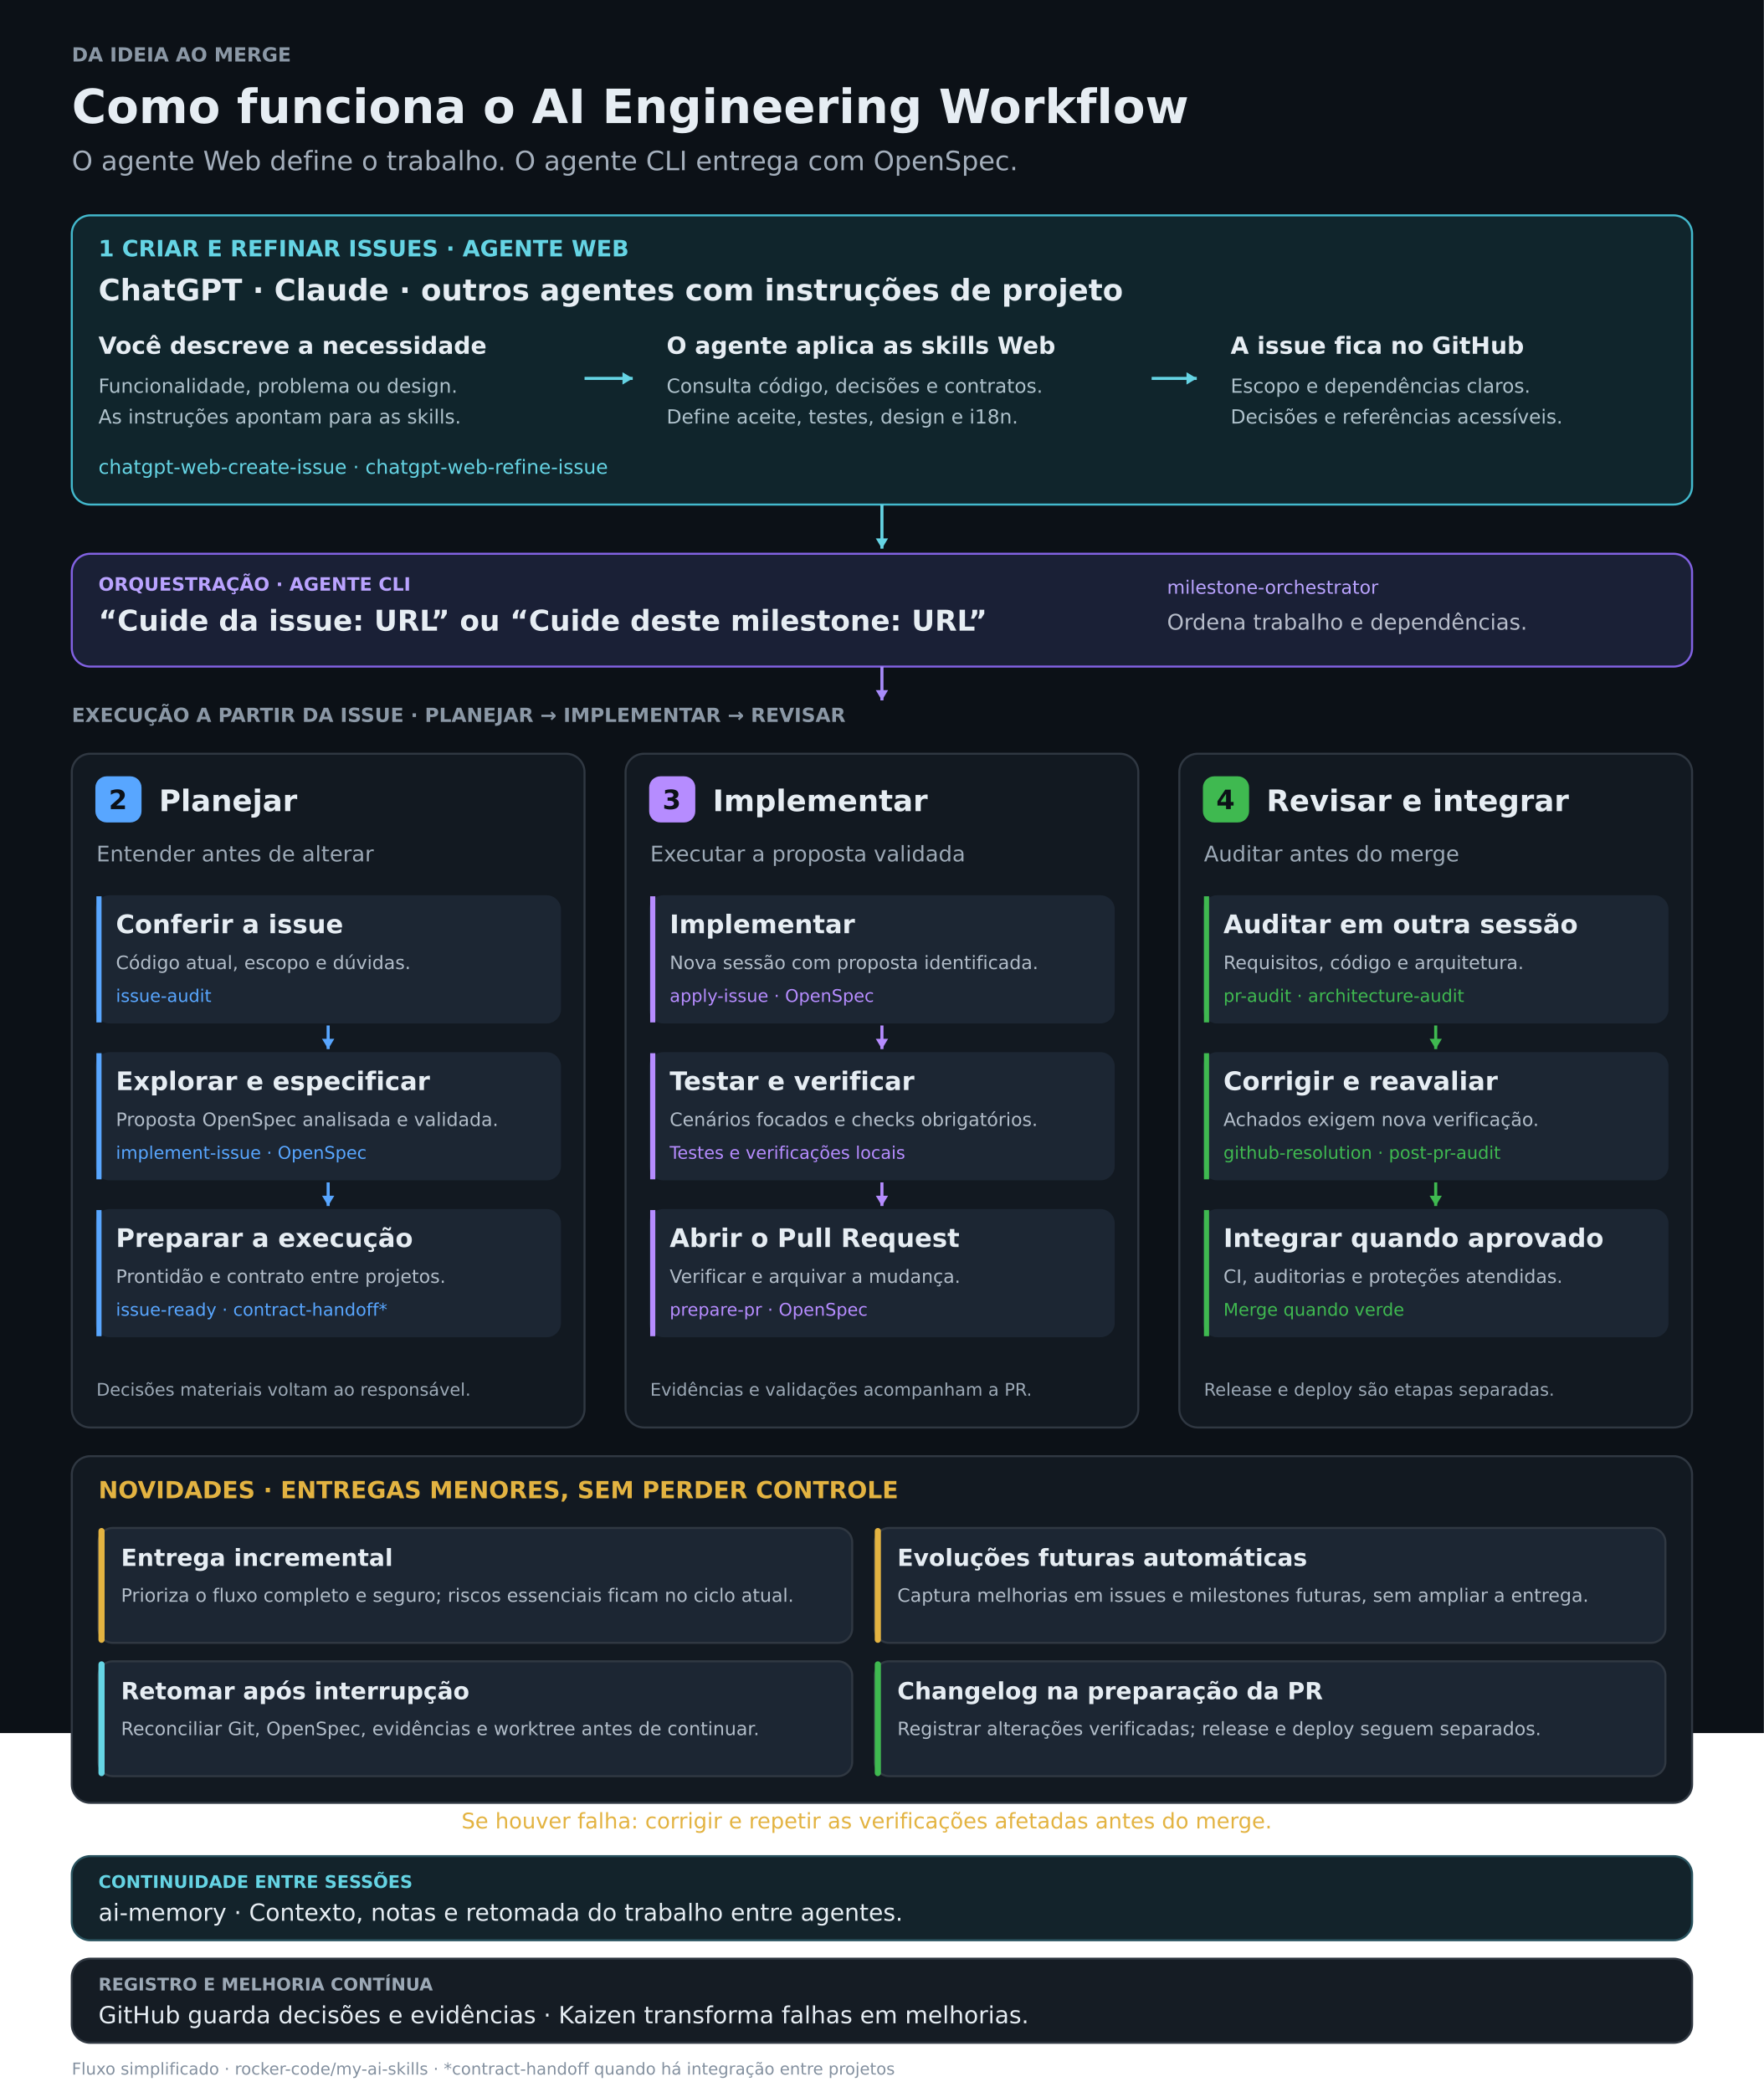
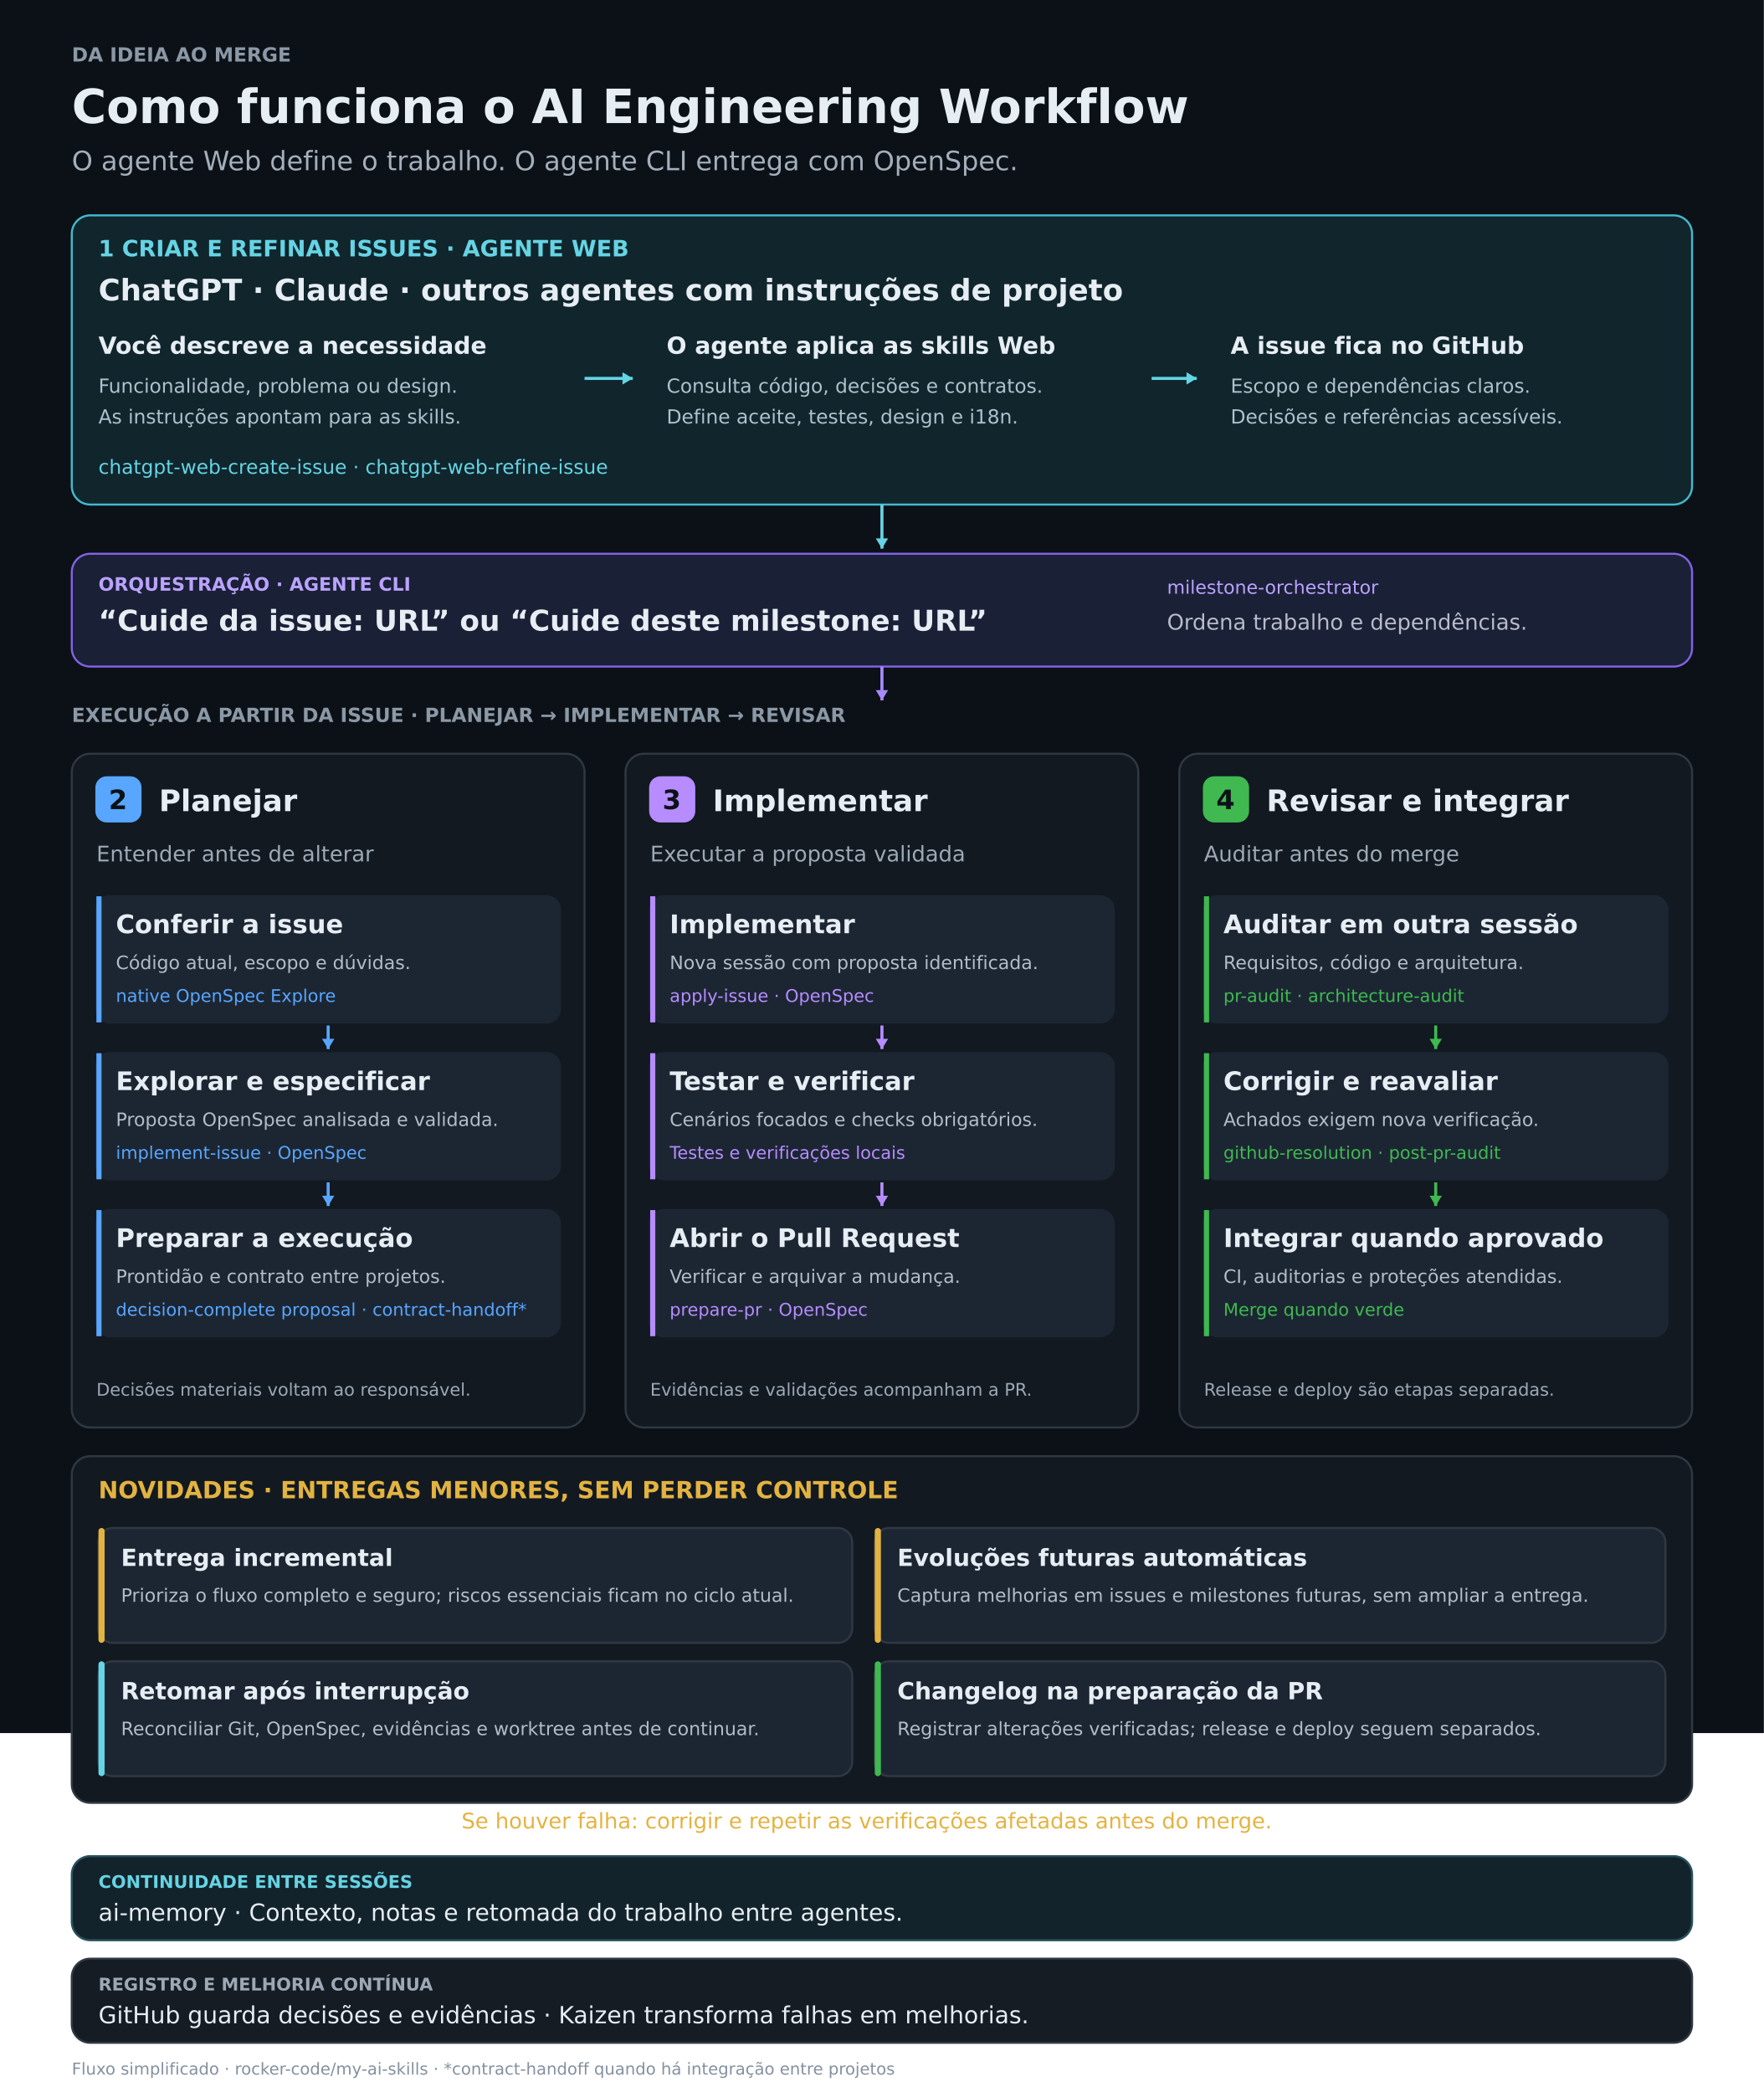
<svg xmlns="http://www.w3.org/2000/svg" width="1720" height="2040" viewBox="0 0 1720 2040" role="img" aria-labelledby="title desc">
  <rect width="1720" height="1690" fill="#0c1117" />
  <g font-family="DejaVu Sans, sans-serif">
    <text x="70" y="60" font-size="19" fill="#8b98a6" font-weight="bold">DA IDEIA AO MERGE</text>
    <text x="70" y="120" font-size="46" fill="#e6edf3" font-weight="bold">Como funciona o AI Engineering Workflow</text>
    <text x="70" y="166" font-size="26" fill="#a4afbc" font-weight="normal">O agente Web define o trabalho. O agente CLI entrega com OpenSpec.</text>
    <rect x="70" y="210" width="1580" height="282" rx="18" fill="#10252c" stroke="#43b9cd" stroke-width="2" />
    <text x="96" y="250" font-size="22" fill="#65d4e4" font-weight="bold">1   CRIAR E REFINAR ISSUES · AGENTE WEB</text>
    <text x="96" y="293" font-size="29" fill="#e6edf3" font-weight="bold">ChatGPT · Claude · outros agentes com instruções de projeto</text>
    <text x="96" y="345" font-size="23" fill="#e6edf3" font-weight="bold">Você descreve a necessidade</text>
    <text x="96" y="383" font-size="19" fill="#afc2cc" font-weight="normal">Funcionalidade, problema ou design.</text>
    <text x="96" y="413" font-size="19" fill="#afc2cc" font-weight="normal">As instruções apontam para as skills.</text>
    <text x="650" y="345" font-size="23" fill="#e6edf3" font-weight="bold">O agente aplica as skills Web</text>
    <text x="650" y="383" font-size="19" fill="#afc2cc" font-weight="normal">Consulta código, decisões e contratos.</text>
    <text x="650" y="413" font-size="19" fill="#afc2cc" font-weight="normal">Define aceite, testes, design e i18n.</text>
    <text x="1200" y="345" font-size="23" fill="#e6edf3" font-weight="bold">A issue fica no GitHub</text>
    <text x="1200" y="383" font-size="19" fill="#afc2cc" font-weight="normal">Escopo e dependências claros.</text>
    <text x="1200" y="413" font-size="19" fill="#afc2cc" font-weight="normal">Decisões e referências acessíveis.</text>
    <path d="M570 369 L617 369" stroke="#65d4e4" stroke-width="3" fill="none" />
    <path d="M607 363 L617 369 L607 375" fill="#65d4e4" />
    <path d="M1123 369 L1167 369" stroke="#65d4e4" stroke-width="3" fill="none" />
    <path d="M1157 363 L1167 369 L1157 375" fill="#65d4e4" />
    <text x="96" y="462" font-size="19" fill="#65d4e4" font-weight="normal">chatgpt-web-create-issue  ·  chatgpt-web-refine-issue</text>
    <path d="M860 492 L860 535" stroke="#65d4e4" stroke-width="3" fill="none" />
    <path d="M854 525 L860 535 L866 525" fill="#65d4e4" />
    <rect x="70" y="540" width="1580" height="110" rx="18" fill="#1a2036" stroke="#8262e3" stroke-width="2" />
    <text x="96" y="576" font-size="18" fill="#baa3ff" font-weight="bold">ORQUESTRAÇÃO · AGENTE CLI</text>
    <text x="96" y="615" font-size="28" fill="#e6edf3" font-weight="bold">“Cuide da issue: URL” ou “Cuide deste milestone: URL”</text>
    <text x="1138" y="579" font-size="18" fill="#baa3ff" font-weight="normal">milestone-orchestrator</text>
    <text x="1138" y="614" font-size="21" fill="#b7bdca" font-weight="normal">Ordena trabalho e dependências.</text>
    <path d="M860 650 L860 683" stroke="#a78bfa" stroke-width="3" fill="none" />
    <path d="M854 673 L860 683 L866 673" fill="#a78bfa" />
    <text x="70" y="704" font-size="19" fill="#8b98a6" font-weight="bold">EXECUÇÃO A PARTIR DA ISSUE · PLANEJAR → IMPLEMENTAR → REVISAR</text>
    <rect x="70" y="735" width="500" height="657" rx="18" fill="#121921" stroke="#303842" stroke-width="2" />
    <rect x="94" y="758" width="43" height="43" rx="10" fill="#58a6ff" stroke="#58a6ff" stroke-width="2" />
    <text x="106" y="789" font-size="26" fill="#0c1117" font-weight="bold">2</text>
    <text x="155" y="791" font-size="29" fill="#e6edf3" font-weight="bold">Planejar</text>
    <text x="94" y="840" font-size="21" fill="#9ca9b6" font-weight="normal">Entender antes de alterar</text>
    <rect x="94" y="874" width="452" height="123" rx="13" fill="#1c2633" stroke="#1c2633" stroke-width="2" />
    <rect x="94" y="874" width="5" height="123" fill="#58a6ff" />
    <text x="113" y="910" font-size="25" fill="#e6edf3" font-weight="bold">Conferir a issue</text>
    <text x="113" y="945" font-size="18" fill="#b2bdc9" font-weight="normal">Código atual, escopo e dúvidas.</text>
-     <text x="113" y="977" font-size="17" fill="#58a6ff" font-weight="normal">issue-audit</text>
+     <text x="113" y="977" font-size="17" fill="#58a6ff" font-weight="normal">native OpenSpec Explore</text>
    <path d="M320 1000 L320 1023" stroke="#58a6ff" stroke-width="3" fill="none" />
    <path d="M314 1013 L320 1023 L326 1013" fill="#58a6ff" />
    <rect x="94" y="1027" width="452" height="123" rx="13" fill="#1c2633" stroke="#1c2633" stroke-width="2" />
    <rect x="94" y="1027" width="5" height="123" fill="#58a6ff" />
    <text x="113" y="1063" font-size="25" fill="#e6edf3" font-weight="bold">Explorar e especificar</text>
    <text x="113" y="1098" font-size="18" fill="#b2bdc9" font-weight="normal">Proposta OpenSpec analisada e validada.</text>
    <text x="113" y="1130" font-size="17" fill="#58a6ff" font-weight="normal">implement-issue · OpenSpec</text>
    <path d="M320 1153 L320 1176" stroke="#58a6ff" stroke-width="3" fill="none" />
    <path d="M314 1166 L320 1176 L326 1166" fill="#58a6ff" />
    <rect x="94" y="1180" width="452" height="123" rx="13" fill="#1c2633" stroke="#1c2633" stroke-width="2" />
    <rect x="94" y="1180" width="5" height="123" fill="#58a6ff" />
    <text x="113" y="1216" font-size="25" fill="#e6edf3" font-weight="bold">Preparar a execução</text>
    <text x="113" y="1251" font-size="18" fill="#b2bdc9" font-weight="normal">Prontidão e contrato entre projetos.</text>
-     <text x="113" y="1283" font-size="17" fill="#58a6ff" font-weight="normal">issue-ready · contract-handoff*</text>
+     <text x="113" y="1283" font-size="17" fill="#58a6ff" font-weight="normal">decision-complete proposal · contract-handoff*</text>
    <text x="94" y="1361" font-size="17" fill="#9ca9b6" font-weight="normal">Decisões materiais voltam ao responsável.</text>
    <rect x="610" y="735" width="500" height="657" rx="18" fill="#121921" stroke="#303842" stroke-width="2" />
    <rect x="634" y="758" width="43" height="43" rx="10" fill="#b68cff" stroke="#b68cff" stroke-width="2" />
    <text x="646" y="789" font-size="26" fill="#0c1117" font-weight="bold">3</text>
    <text x="695" y="791" font-size="29" fill="#e6edf3" font-weight="bold">Implementar</text>
    <text x="634" y="840" font-size="21" fill="#9ca9b6" font-weight="normal">Executar a proposta validada</text>
    <rect x="634" y="874" width="452" height="123" rx="13" fill="#1c2633" stroke="#1c2633" stroke-width="2" />
    <rect x="634" y="874" width="5" height="123" fill="#b68cff" />
    <text x="653" y="910" font-size="25" fill="#e6edf3" font-weight="bold">Implementar</text>
    <text x="653" y="945" font-size="18" fill="#b2bdc9" font-weight="normal">Nova sessão com proposta identificada.</text>
    <text x="653" y="977" font-size="17" fill="#b68cff" font-weight="normal">apply-issue · OpenSpec</text>
    <path d="M860 1000 L860 1023" stroke="#b68cff" stroke-width="3" fill="none" />
    <path d="M854 1013 L860 1023 L866 1013" fill="#b68cff" />
    <rect x="634" y="1027" width="452" height="123" rx="13" fill="#1c2633" stroke="#1c2633" stroke-width="2" />
    <rect x="634" y="1027" width="5" height="123" fill="#b68cff" />
    <text x="653" y="1063" font-size="25" fill="#e6edf3" font-weight="bold">Testar e verificar</text>
    <text x="653" y="1098" font-size="18" fill="#b2bdc9" font-weight="normal">Cenários focados e checks obrigatórios.</text>
    <text x="653" y="1130" font-size="17" fill="#b68cff" font-weight="normal">Testes e verificações locais</text>
    <path d="M860 1153 L860 1176" stroke="#b68cff" stroke-width="3" fill="none" />
    <path d="M854 1166 L860 1176 L866 1166" fill="#b68cff" />
    <rect x="634" y="1180" width="452" height="123" rx="13" fill="#1c2633" stroke="#1c2633" stroke-width="2" />
    <rect x="634" y="1180" width="5" height="123" fill="#b68cff" />
    <text x="653" y="1216" font-size="25" fill="#e6edf3" font-weight="bold">Abrir o Pull Request</text>
    <text x="653" y="1251" font-size="18" fill="#b2bdc9" font-weight="normal">Verificar e arquivar a mudança.</text>
    <text x="653" y="1283" font-size="17" fill="#b68cff" font-weight="normal">prepare-pr · OpenSpec</text>
    <text x="634" y="1361" font-size="17" fill="#9ca9b6" font-weight="normal">Evidências e validações acompanham a PR.</text>
    <rect x="1150" y="735" width="500" height="657" rx="18" fill="#121921" stroke="#303842" stroke-width="2" />
    <rect x="1174" y="758" width="43" height="43" rx="10" fill="#3fb950" stroke="#3fb950" stroke-width="2" />
    <text x="1186" y="789" font-size="26" fill="#0c1117" font-weight="bold">4</text>
    <text x="1235" y="791" font-size="29" fill="#e6edf3" font-weight="bold">Revisar e integrar</text>
    <text x="1174" y="840" font-size="21" fill="#9ca9b6" font-weight="normal">Auditar antes do merge</text>
    <rect x="1174" y="874" width="452" height="123" rx="13" fill="#1c2633" stroke="#1c2633" stroke-width="2" />
    <rect x="1174" y="874" width="5" height="123" fill="#3fb950" />
    <text x="1193" y="910" font-size="25" fill="#e6edf3" font-weight="bold">Auditar em outra sessão</text>
    <text x="1193" y="945" font-size="18" fill="#b2bdc9" font-weight="normal">Requisitos, código e arquitetura.</text>
    <text x="1193" y="977" font-size="17" fill="#3fb950" font-weight="normal">pr-audit · architecture-audit</text>
    <path d="M1400 1000 L1400 1023" stroke="#3fb950" stroke-width="3" fill="none" />
    <path d="M1394 1013 L1400 1023 L1406 1013" fill="#3fb950" />
    <rect x="1174" y="1027" width="452" height="123" rx="13" fill="#1c2633" stroke="#1c2633" stroke-width="2" />
    <rect x="1174" y="1027" width="5" height="123" fill="#3fb950" />
    <text x="1193" y="1063" font-size="25" fill="#e6edf3" font-weight="bold">Corrigir e reavaliar</text>
    <text x="1193" y="1098" font-size="18" fill="#b2bdc9" font-weight="normal">Achados exigem nova verificação.</text>
    <text x="1193" y="1130" font-size="17" fill="#3fb950" font-weight="normal">github-resolution · post-pr-audit</text>
    <path d="M1400 1153 L1400 1176" stroke="#3fb950" stroke-width="3" fill="none" />
    <path d="M1394 1166 L1400 1176 L1406 1166" fill="#3fb950" />
    <rect x="1174" y="1180" width="452" height="123" rx="13" fill="#1c2633" stroke="#1c2633" stroke-width="2" />
    <rect x="1174" y="1180" width="5" height="123" fill="#3fb950" />
    <text x="1193" y="1216" font-size="25" fill="#e6edf3" font-weight="bold">Integrar quando aprovado</text>
    <text x="1193" y="1251" font-size="18" fill="#b2bdc9" font-weight="normal">CI, auditorias e proteções atendidas.</text>
    <text x="1193" y="1283" font-size="17" fill="#3fb950" font-weight="normal">Merge quando verde</text>
    <text x="1174" y="1361" font-size="17" fill="#9ca9b6" font-weight="normal">Release e deploy são etapas separadas.</text>
    <rect x="70" y="1420" width="1580" height="338" rx="18" fill="#121921" stroke="#303842" stroke-width="2" />
    <text x="96" y="1461" font-size="23" fill="#e3b341" font-weight="bold">NOVIDADES · ENTREGAS MENORES, SEM PERDER CONTROLE</text>
    <rect x="96" y="1490" width="735" height="112" rx="14" fill="#1c2633" stroke="#303842" stroke-width="2" />
    <rect x="96" y="1490" width="6" height="112" rx="3" fill="#e3b341" />
    <text x="118" y="1527" font-size="23" fill="#e6edf3" font-weight="bold">Entrega incremental</text>
    <text x="118" y="1562" font-size="18" fill="#b2bdc9">Prioriza o fluxo completo e seguro; riscos essenciais ficam no ciclo atual.</text>
    <rect x="853" y="1490" width="771" height="112" rx="14" fill="#1c2633" stroke="#303842" stroke-width="2" />
    <rect x="853" y="1490" width="6" height="112" rx="3" fill="#e3b341" />
    <text x="875" y="1527" font-size="23" fill="#e6edf3" font-weight="bold">Evoluções futuras automáticas</text>
    <text x="875" y="1562" font-size="18" fill="#b2bdc9">Captura melhorias em issues e milestones futuras, sem ampliar a entrega.</text>
    <rect x="96" y="1620" width="735" height="112" rx="14" fill="#1c2633" stroke="#303842" stroke-width="2" />
    <rect x="96" y="1620" width="6" height="112" rx="3" fill="#65d4e4" />
    <text x="118" y="1657" font-size="23" fill="#e6edf3" font-weight="bold">Retomar após interrupção</text>
    <text x="118" y="1692" font-size="18" fill="#b2bdc9">Reconciliar Git, OpenSpec, evidências e worktree antes de continuar.</text>
    <rect x="853" y="1620" width="771" height="112" rx="14" fill="#1c2633" stroke="#303842" stroke-width="2" />
    <rect x="853" y="1620" width="6" height="112" rx="3" fill="#3fb950" />
    <text x="875" y="1657" font-size="23" fill="#e6edf3" font-weight="bold">Changelog na preparação da PR</text>
    <text x="875" y="1692" font-size="18" fill="#b2bdc9">Registrar alterações verificadas; release e deploy seguem separados.</text>
    <text x="450" y="1783" font-size="21" fill="#e3b341" font-weight="normal">Se houver falha: corrigir e repetir as verificações afetadas antes do merge.</text>
    <rect x="70" y="1810" width="1580" height="82" rx="18" fill="#13232b" stroke="#28525e" stroke-width="2" />
    <text x="96" y="1841" font-size="17" fill="#65d4e4" font-weight="bold">CONTINUIDADE ENTRE SESSÕES</text>
    <text x="96" y="1873" font-size="23" fill="#e6edf3" font-weight="normal">ai-memory · Contexto, notas e retomada do trabalho entre agentes.</text>
    <rect x="70" y="1910" width="1580" height="82" rx="18" fill="#151c24" stroke="#303842" stroke-width="2" />
    <text x="96" y="1941" font-size="17" fill="#9ca9b6" font-weight="bold">REGISTRO E MELHORIA CONTÍNUA</text>
    <text x="96" y="1973" font-size="23" fill="#e6edf3" font-weight="normal">GitHub guarda decisões e evidências · Kaizen transforma falhas em melhorias.</text>
    <text x="70" y="2023" font-size="16" fill="#83909f" font-weight="normal">Fluxo simplificado · rocker-code/my-ai-skills · *contract-handoff quando há integração entre projetos</text>
  </g>
</svg>
